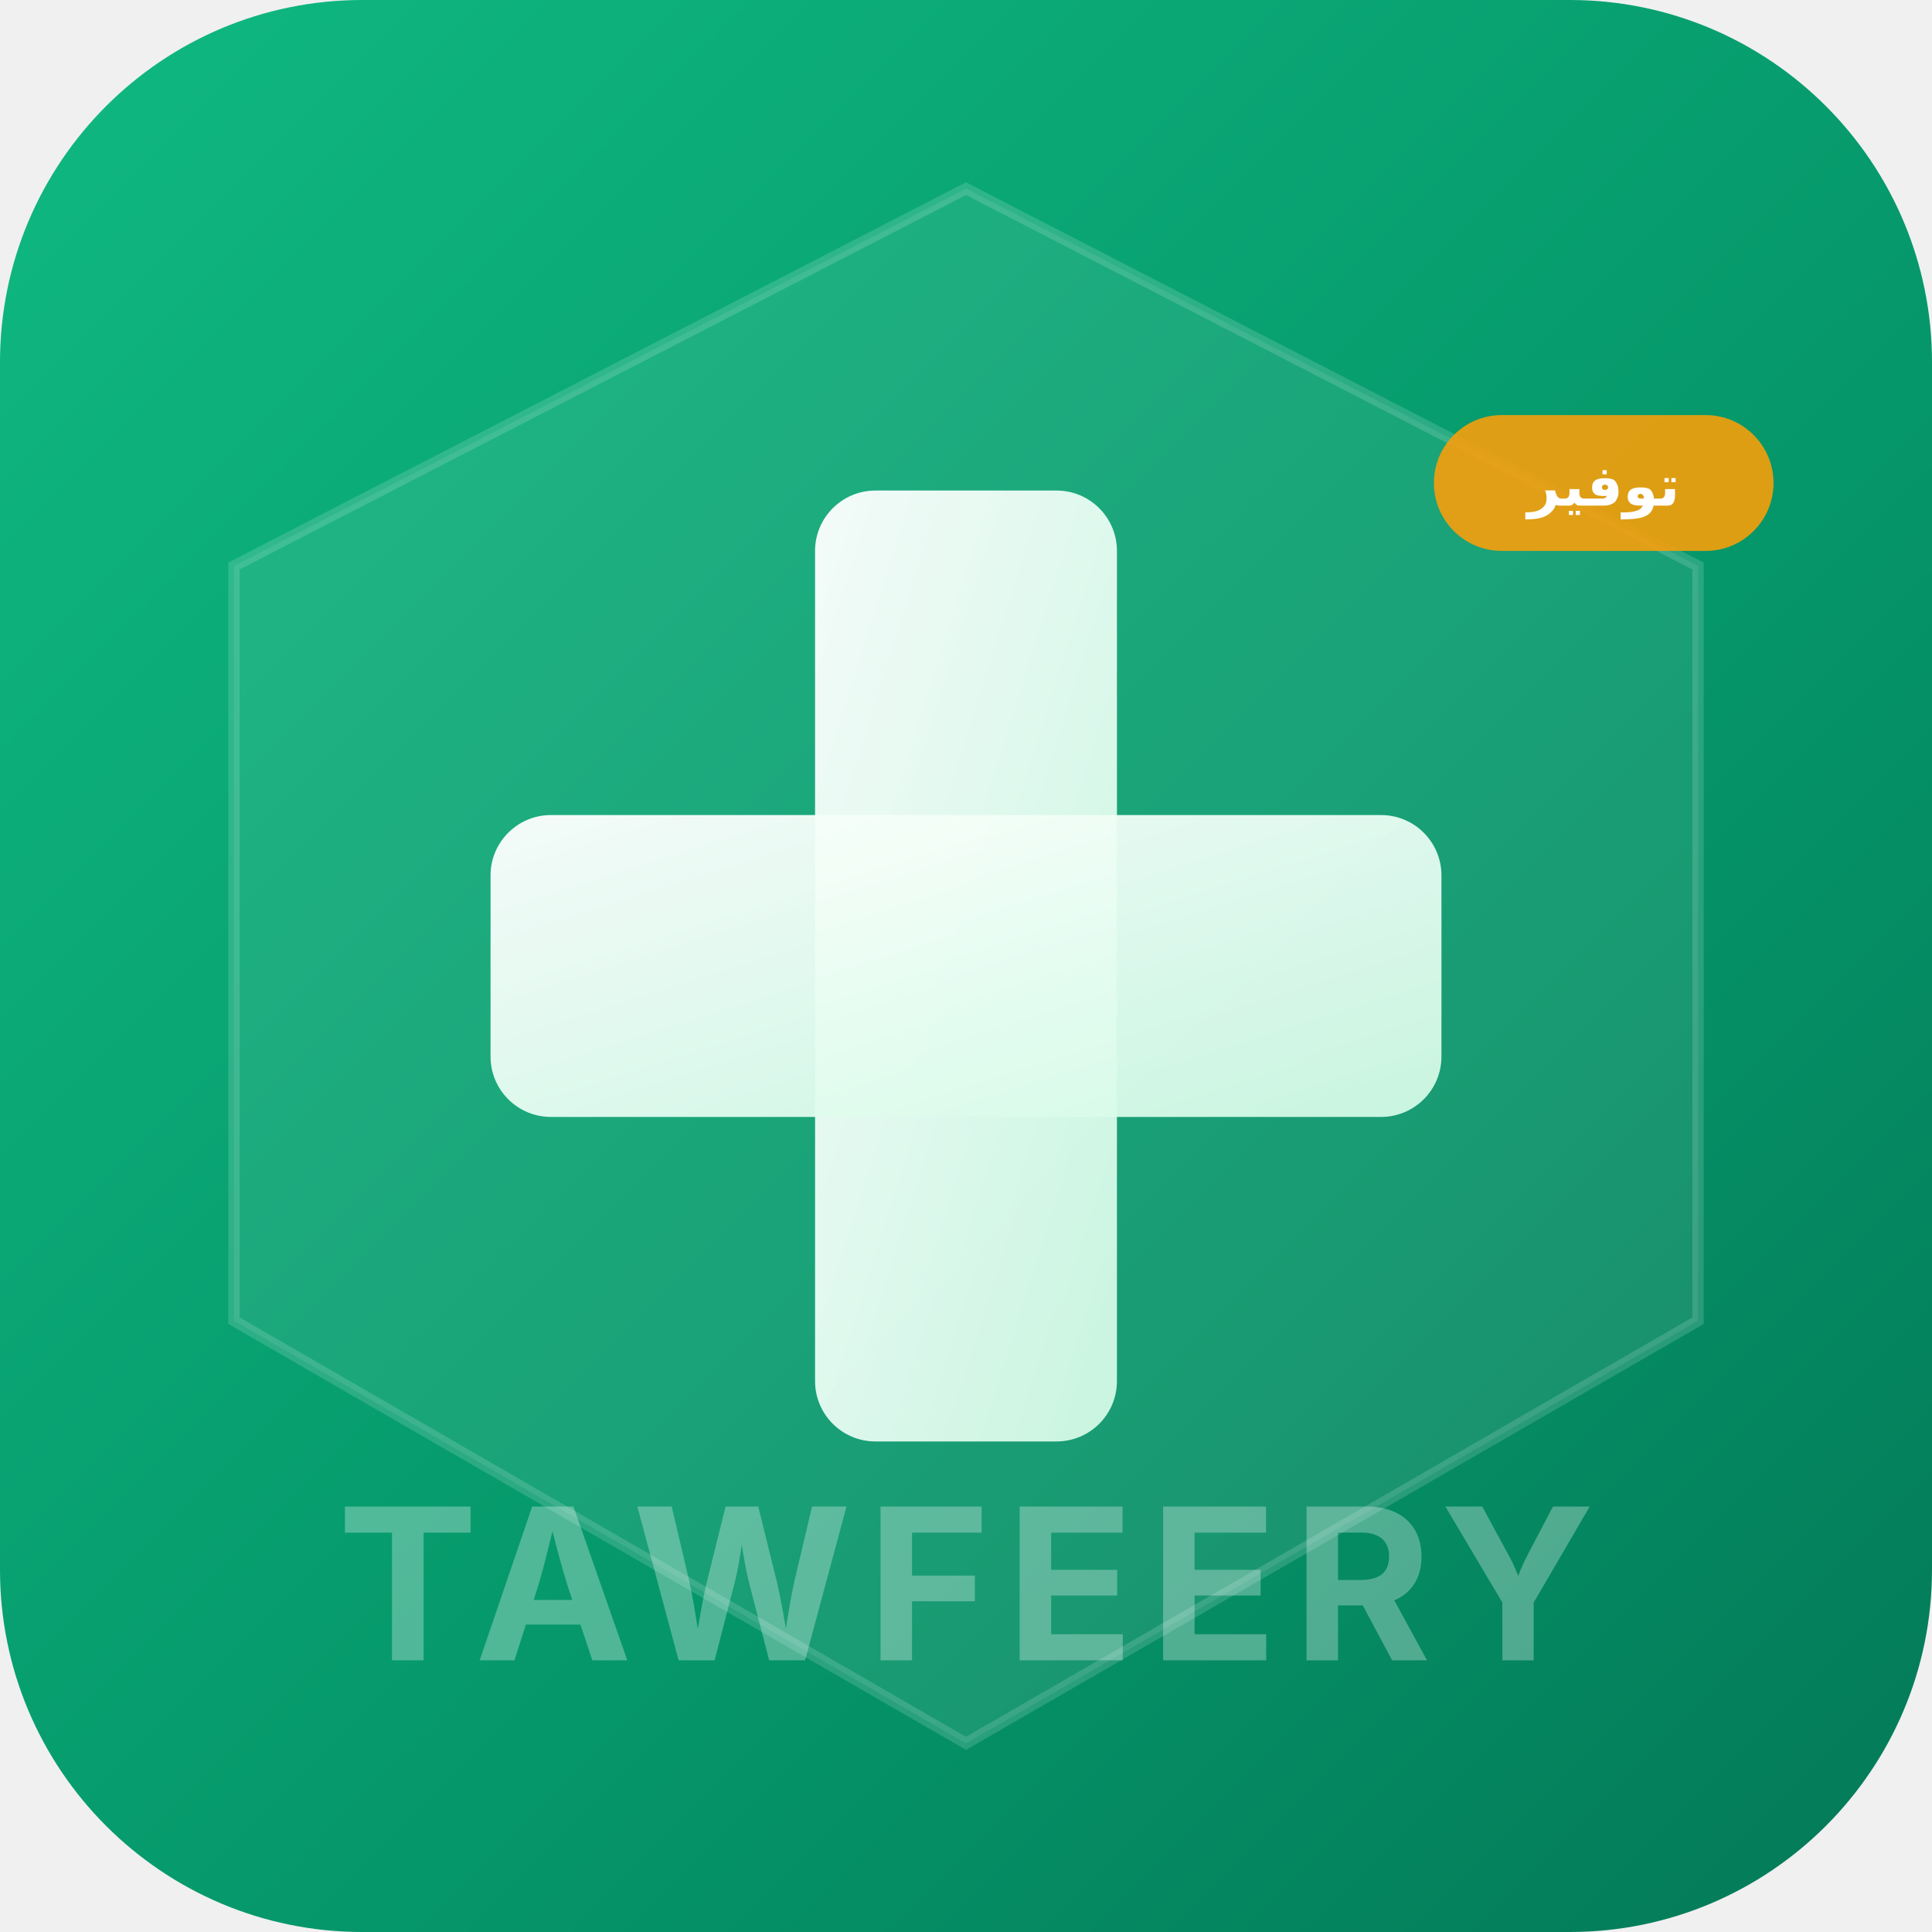
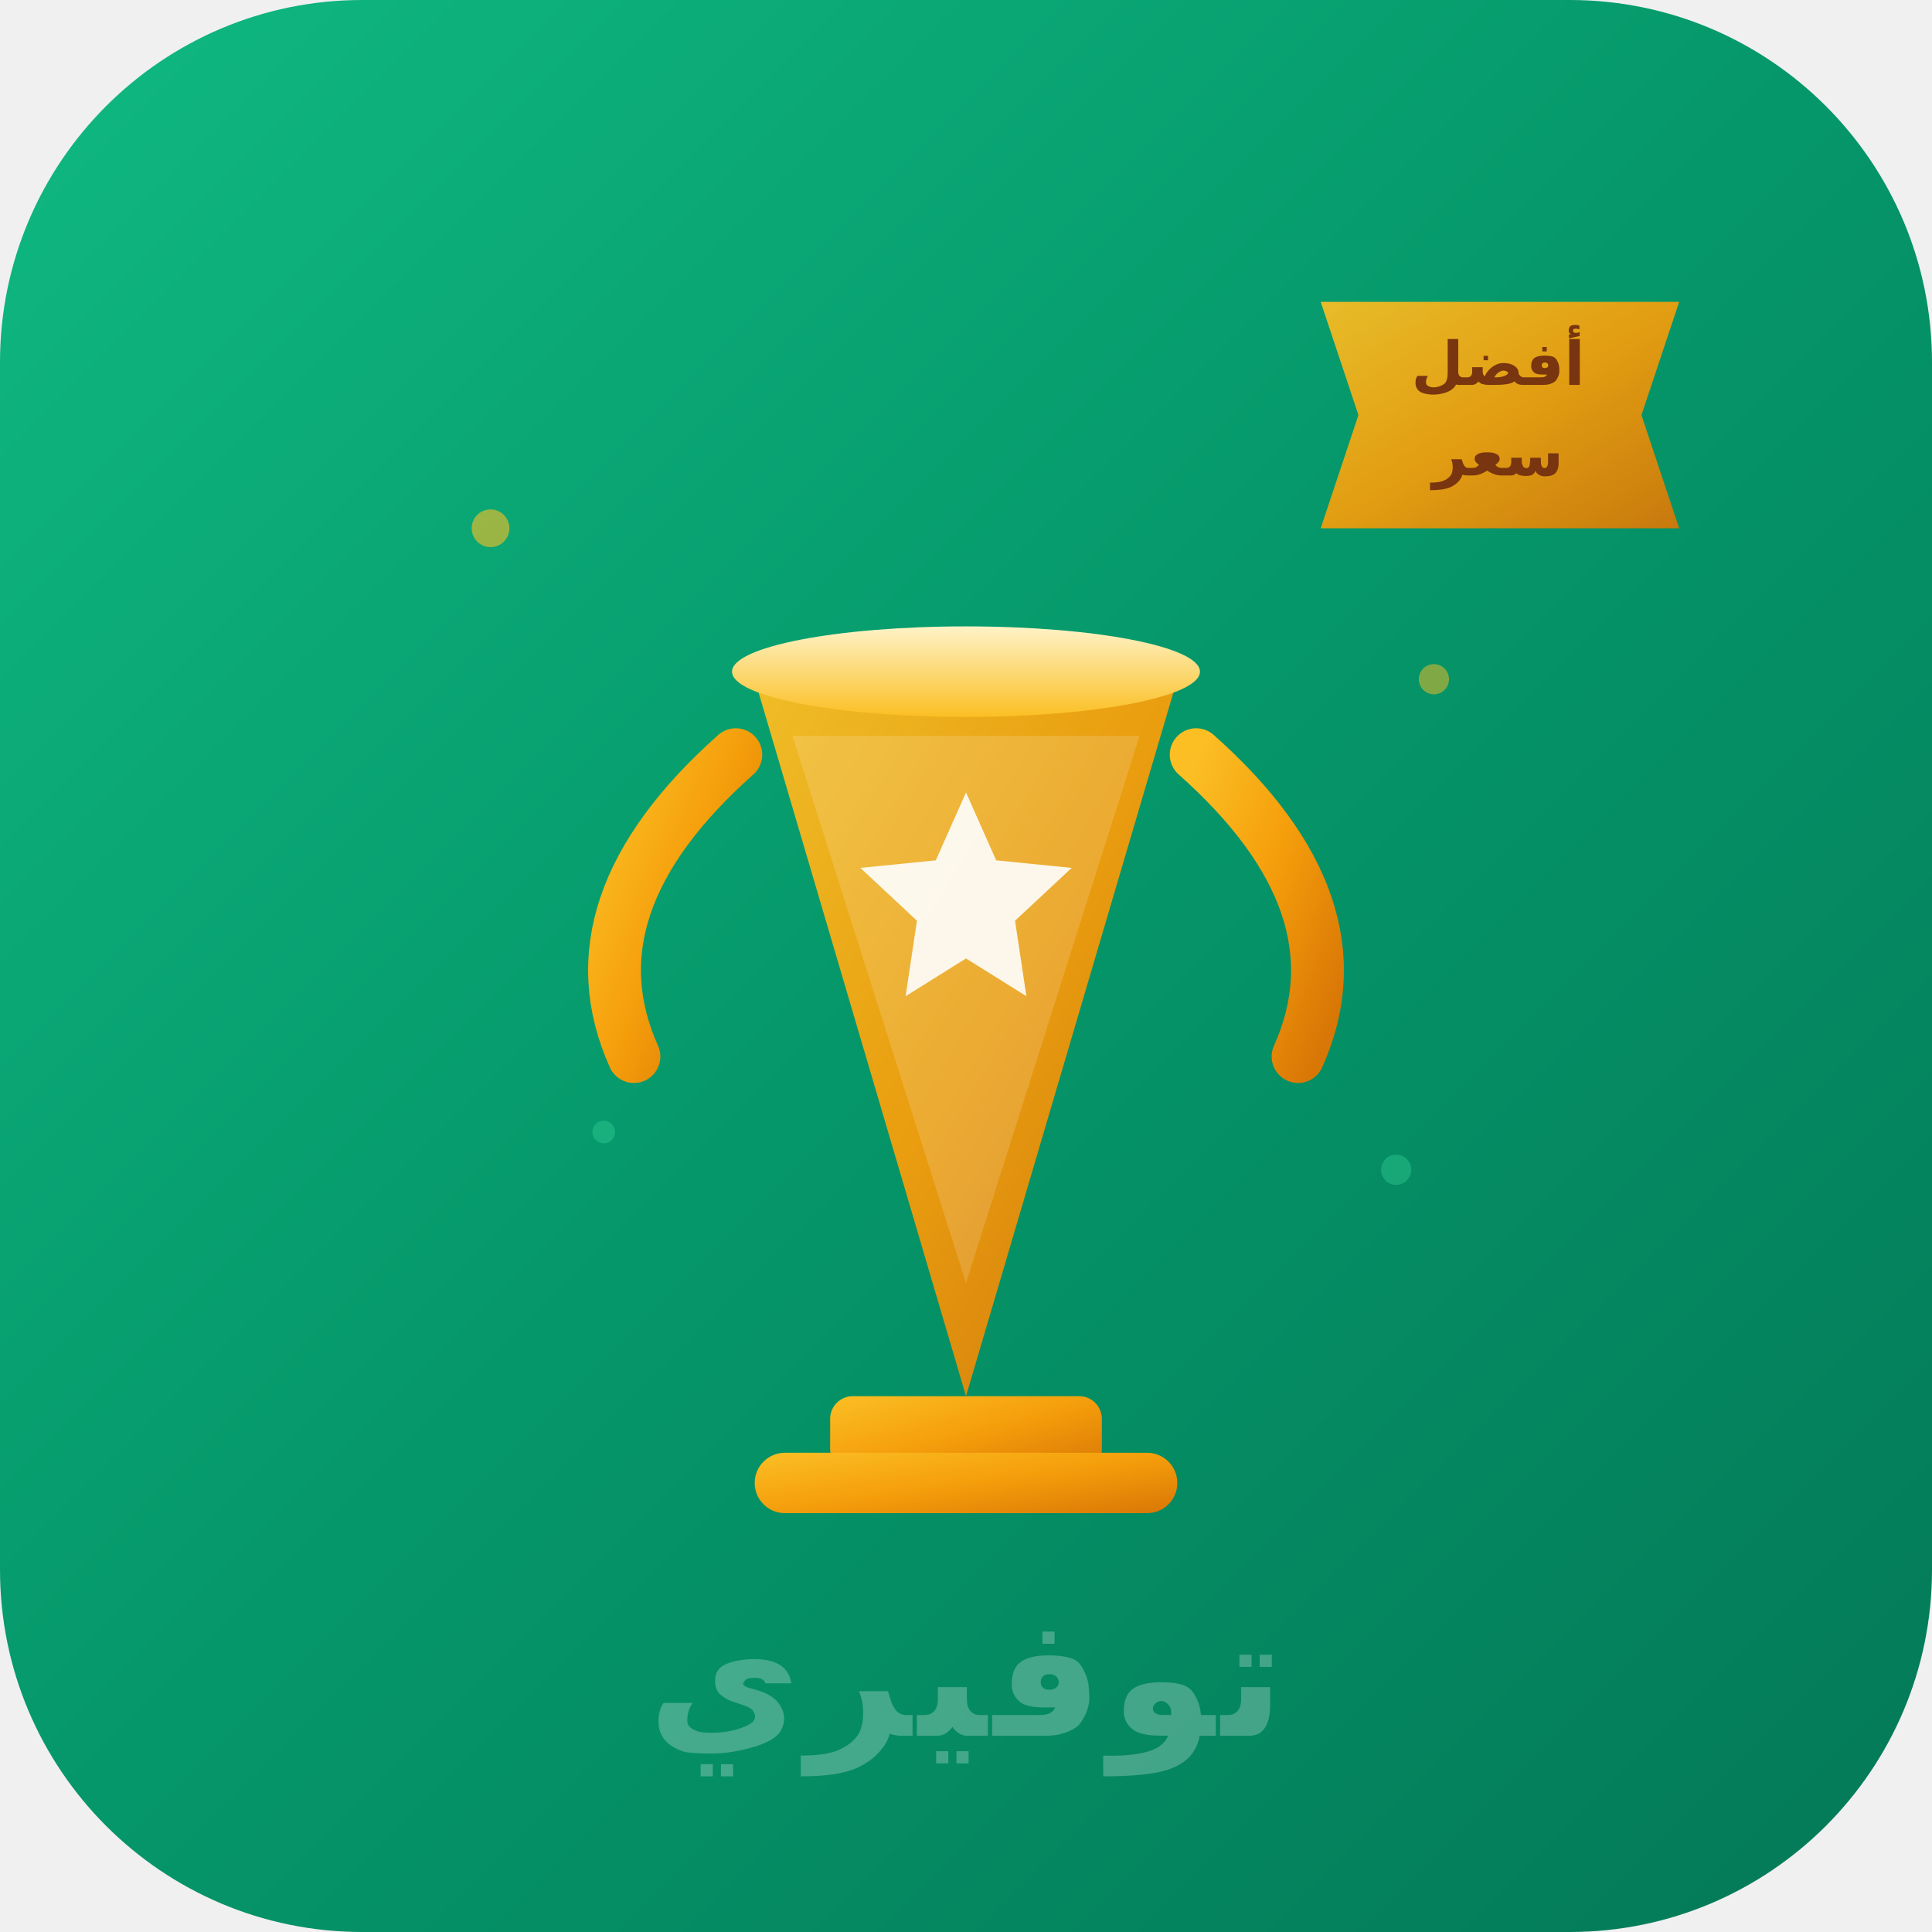
<svg xmlns="http://www.w3.org/2000/svg" viewBox="0 0 512 512">
  <defs>
    <linearGradient id="bg" x1="0" y1="0" x2="1" y2="1">
      <stop offset="0%" stop-color="#10b981" />
-       <stop offset="60%" stop-color="#059669" />
+       <stop offset="50%" stop-color="#059669" />
      <stop offset="100%" stop-color="#047857" />
    </linearGradient>
-     <linearGradient id="cross" x1="0" y1="0" x2="1" y2="1">
-       <stop offset="0%" stop-color="#ffffff" />
-       <stop offset="100%" stop-color="#d1fae5" />
+     <linearGradient id="gold" x1="0" y1="0" x2="1" y2="1">
+       <stop offset="0%" stop-color="#fbbf24" />
+       <stop offset="50%" stop-color="#f59e0b" />
+       <stop offset="100%" stop-color="#d97706" />
+     </linearGradient>
+     <linearGradient id="goldlite" x1="0" y1="0" x2="0" y2="1">
+       <stop offset="0%" stop-color="#fef3c7" />
+       <stop offset="100%" stop-color="#fbbf24" />
    </linearGradient>
  </defs>
  <rect width="512" height="512" rx="96" fill="url(#bg)" />
-   <polygon points="256,50 450,150 450,350 256,462 62,350 62,150" fill="rgba(255,255,255,0.08)" stroke="rgba(255,255,255,0.15)" stroke-width="3" />
-   <rect x="216" y="130" width="80" height="252" rx="16" fill="url(#cross)" opacity="0.95" />
-   <rect x="130" y="216" width="252" height="80" rx="16" fill="url(#cross)" opacity="0.95" />
-   <g transform="translate(380, 110)">
-     <rect x="0" y="0" width="90" height="36" rx="18" fill="#f59e0b" opacity="0.9" />
-     <text x="45" y="24" text-anchor="middle" font-family="sans-serif" font-size="15" font-weight="bold" fill="#fff">توفير</text>
+   <path d="M200,180 Q256,370 256,370 Q256,370 312,180 Z" fill="url(#gold)" opacity="0.95" />
+   <ellipse cx="256" cy="178" rx="62" ry="12" fill="url(#goldlite)" />
+   <path d="M210,195 Q256,340 256,340 Q256,340 302,195 Z" fill="rgba(255,255,255,0.15)" />
+   <path d="M195,200 Q150,240 168,280" fill="none" stroke="url(#gold)" stroke-width="14" stroke-linecap="round" />
+   <path d="M317,200 Q362,240 344,280" fill="none" stroke="url(#gold)" stroke-width="14" stroke-linecap="round" />
+   <rect x="220" y="370" width="72" height="20" rx="6" fill="url(#gold)" />
+   <rect x="200" y="385" width="112" height="16" rx="8" fill="url(#gold)" />
+   <polygon points="256,210 264,228 284,230 269,244 272,264 256,254 240,264 243,244 228,230 248,228" fill="#fff" opacity="0.9" />
+   <g transform="translate(350, 80)">
+     <path d="M0,0 L95,0 L85,30 L95,60 L0,60 L10,30 Z" fill="url(#gold)" opacity="0.92" />
+     <text x="47" y="22" text-anchor="middle" font-family="'Tajawal', sans-serif" font-size="16" font-weight="700" fill="#78350f">أفضل</text>
+     <text x="47" y="46" text-anchor="middle" font-family="'Tajawal', sans-serif" font-size="16" font-weight="700" fill="#78350f">سعر</text>
  </g>
-   <text x="256" y="440" text-anchor="middle" font-family="'Inter', 'Segoe UI', sans-serif" font-size="56" font-weight="700" fill="rgba(255,255,255,0.3)" letter-spacing="4">TAWFEERY</text>
+   <circle cx="130" cy="140" r="5" fill="#fbbf24" opacity="0.6" />
+   <circle cx="380" cy="180" r="4" fill="#fbbf24" opacity="0.5" />
+   <circle cx="160" cy="300" r="3" fill="#34d399" opacity="0.4" />
+   <circle cx="370" cy="310" r="4" fill="#34d399" opacity="0.4" />
+   <text x="256" y="460" text-anchor="middle" font-family="'Tajawal', 'Segoe UI', sans-serif" font-size="44" font-weight="800" fill="rgba(255,255,255,0.25)" letter-spacing="2">توفيري</text>
</svg>
